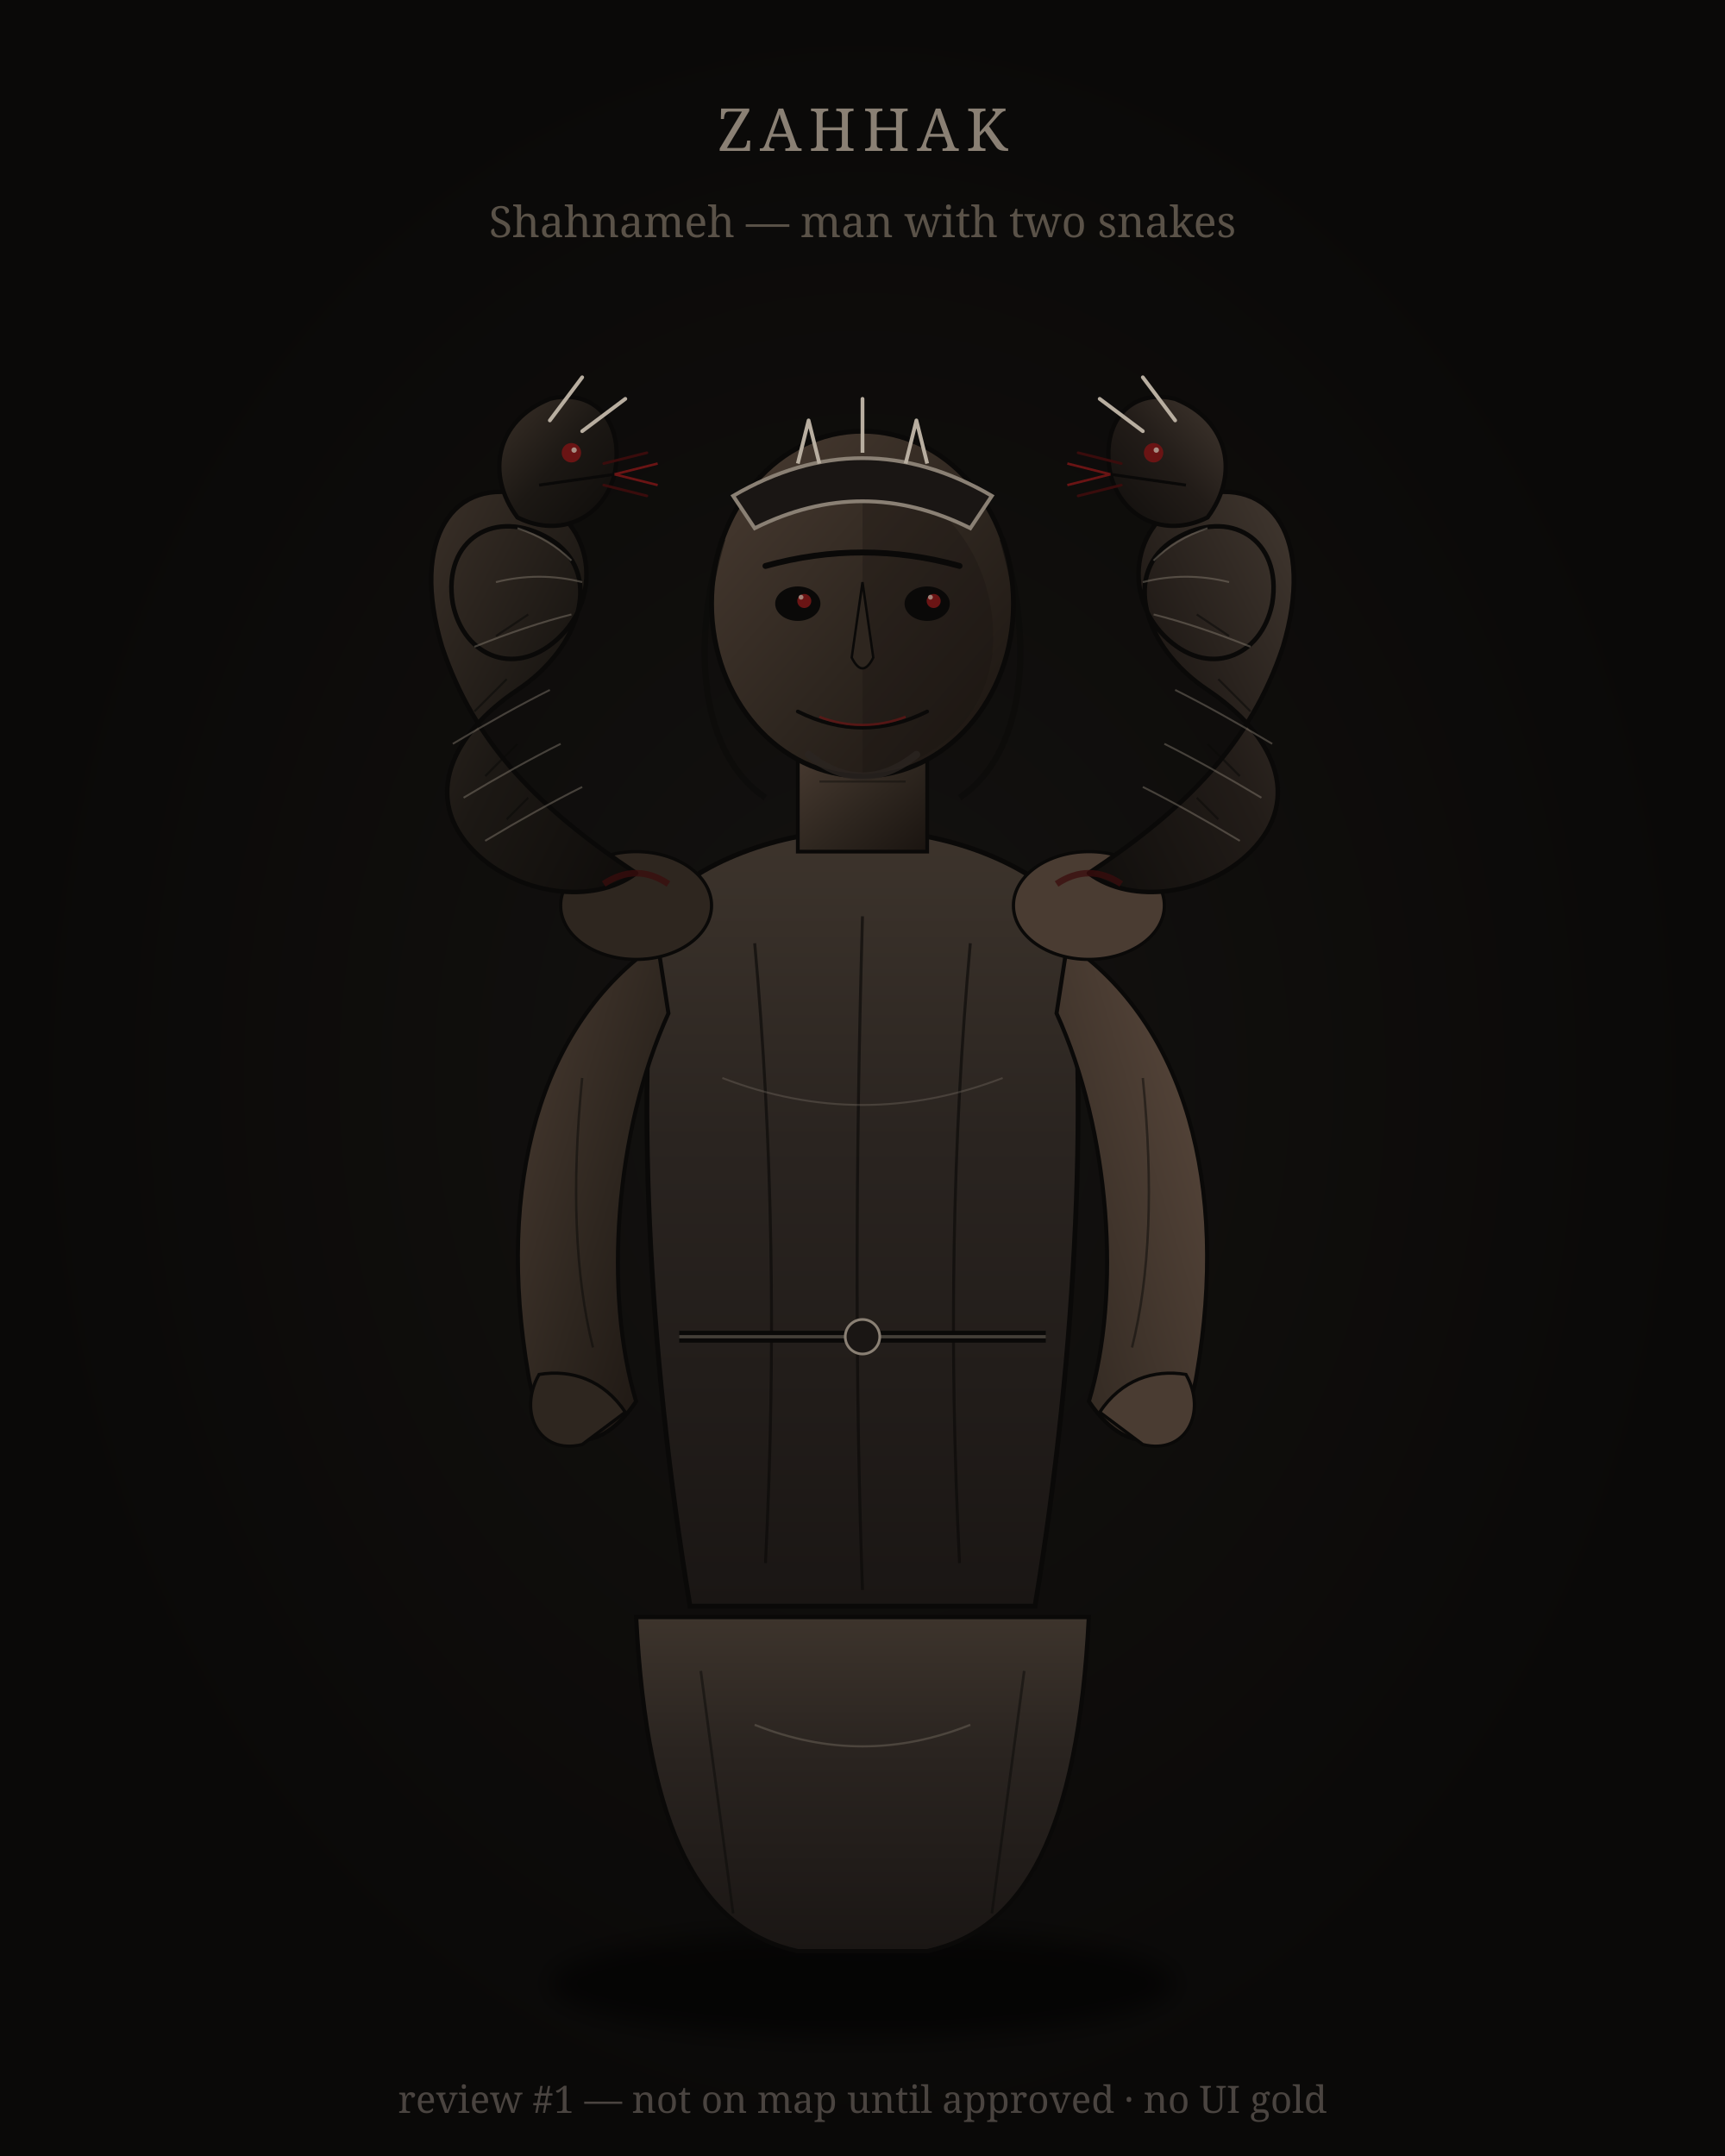
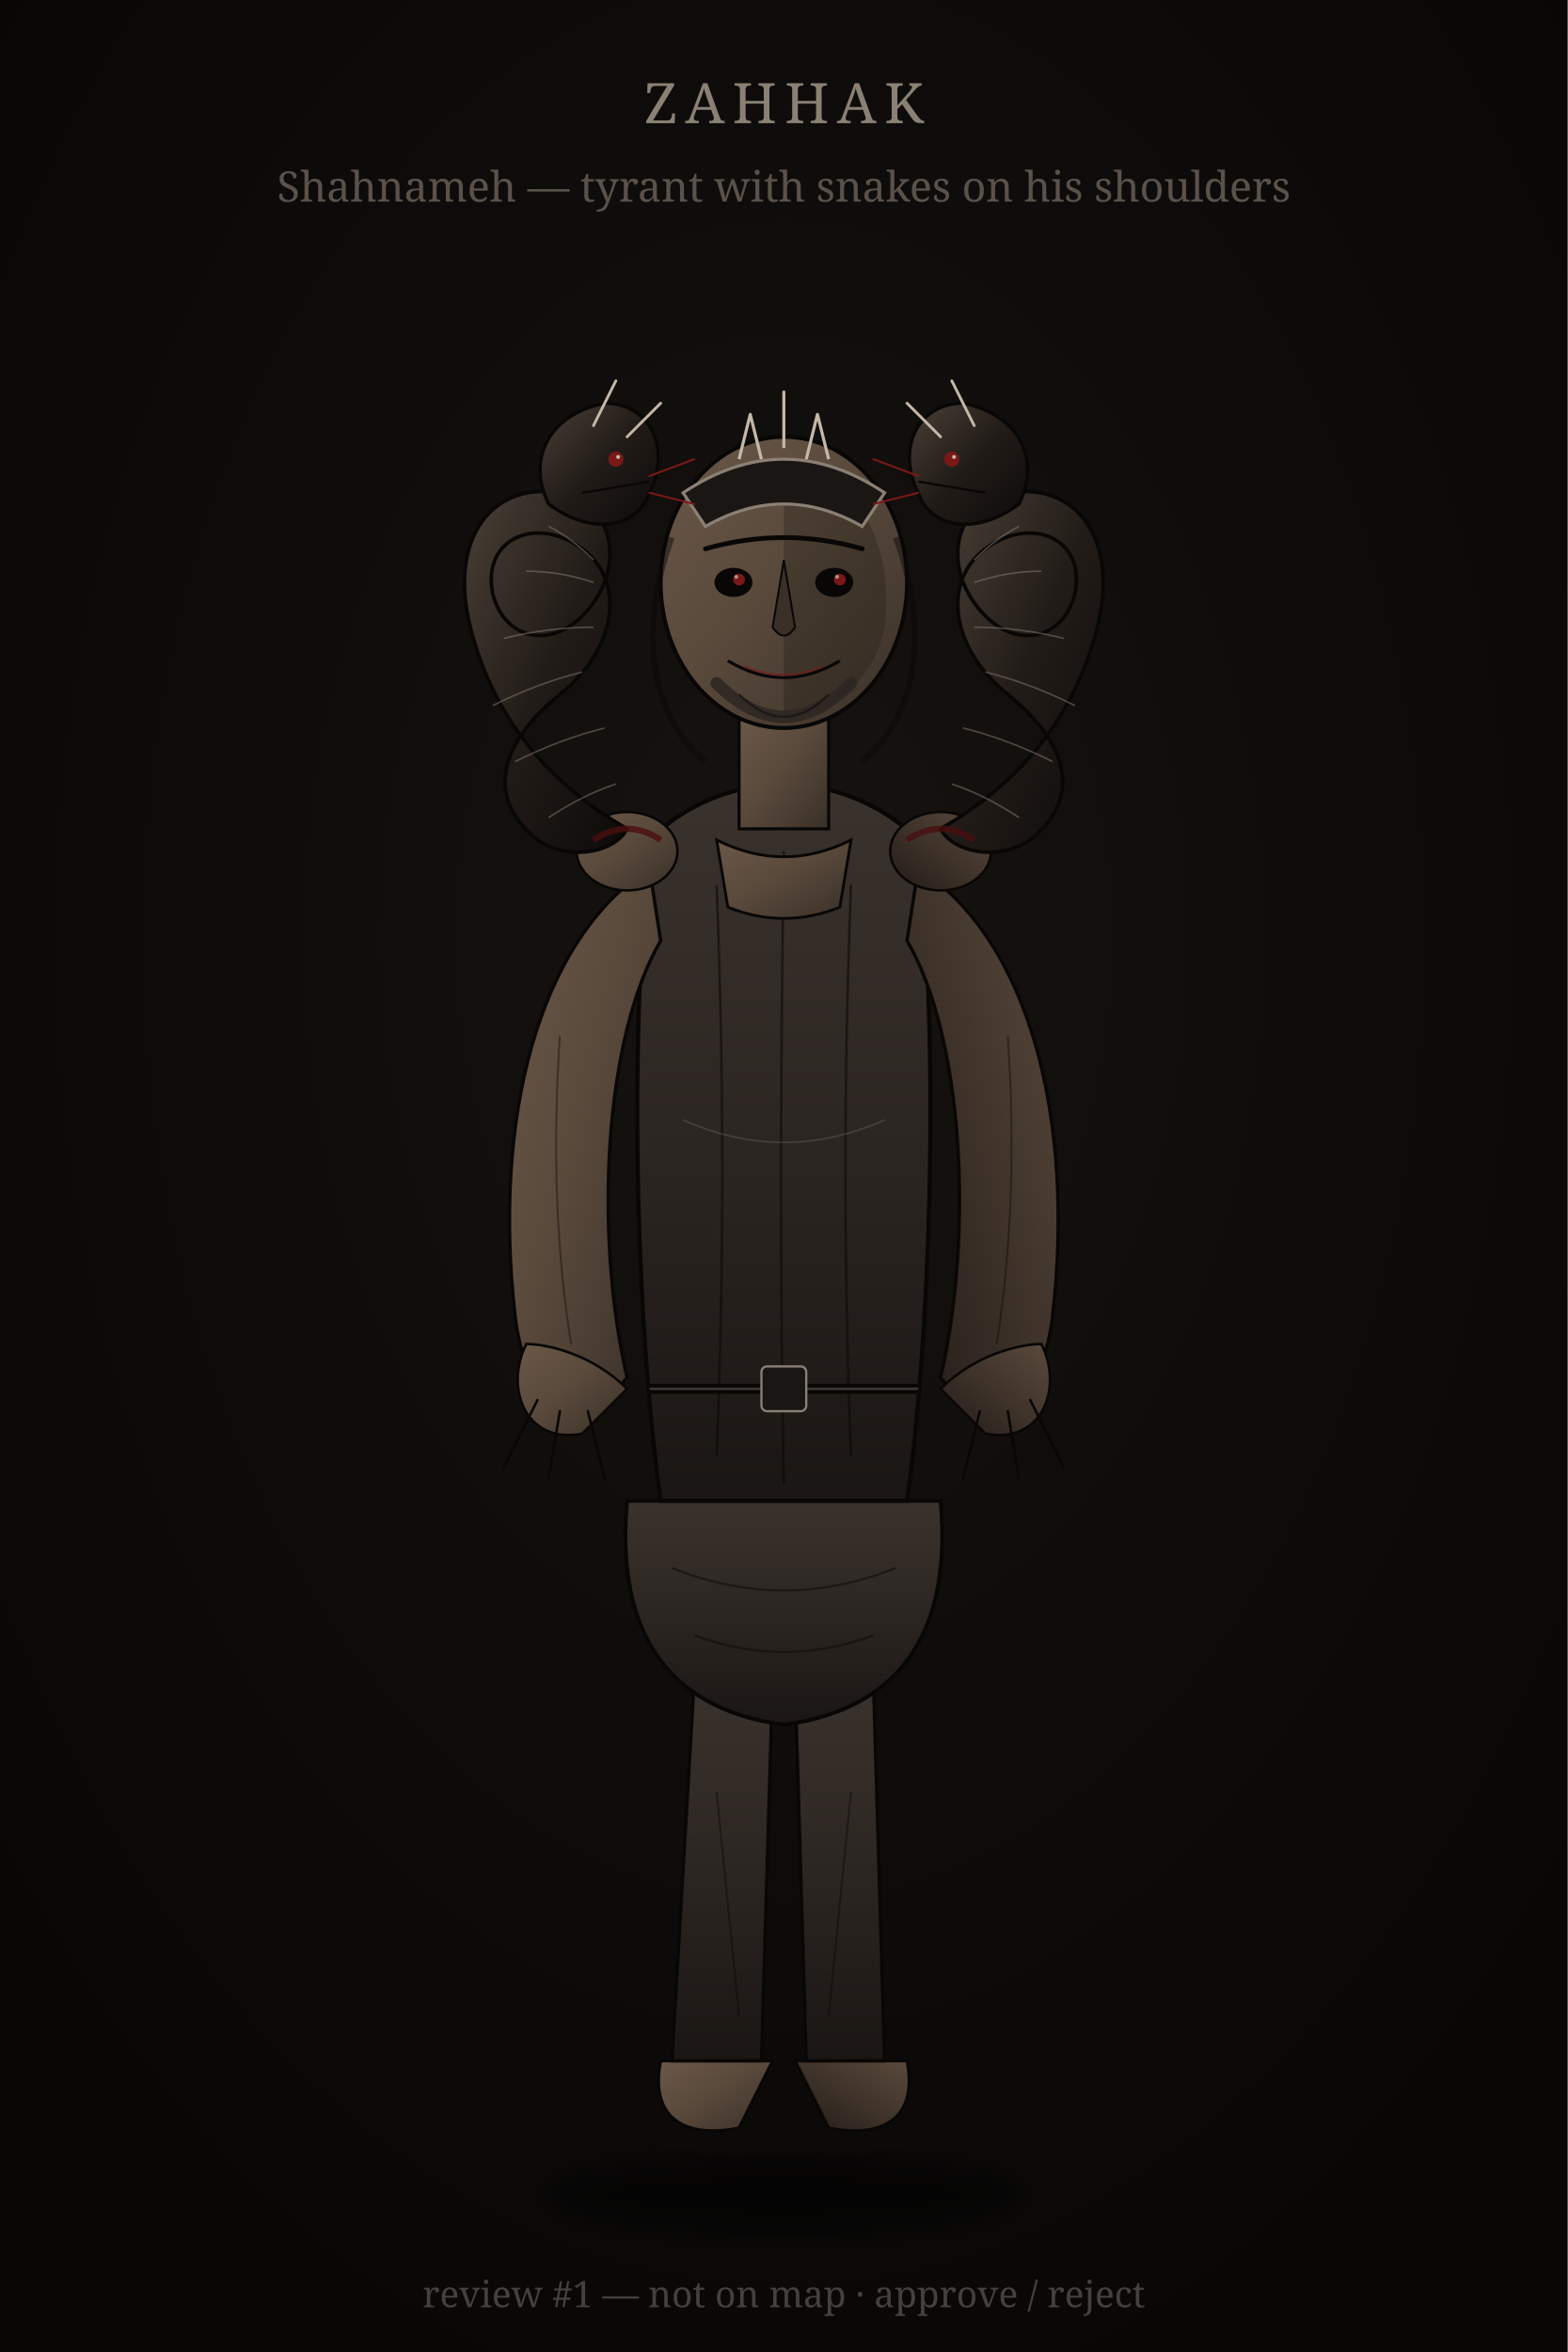
- <svg xmlns="http://www.w3.org/2000/svg" viewBox="0 0 320 400" width="320" height="400" role="img" aria-label="Zahhak — Shahnameh">
+ <svg xmlns="http://www.w3.org/2000/svg" viewBox="0 0 280 420" width="280" height="420" role="img" aria-label="Zahhak Shahnameh">
  <defs>
-     <radialGradient id="gnd" cx="50%" cy="50%" r="50%">
-       <stop offset="0" stop-color="#141210" />
-       <stop offset="100%" stop-color="#0a0908" />
+     <radialGradient id="bg" cx="50%" cy="40%" r="65%">
+       <stop offset="0" stop-color="#161310" />
+       <stop offset="100%" stop-color="#080706" />
    </radialGradient>
-     <linearGradient id="skinL" x1="0" y1="0" x2="1" y2="1">
-       <stop offset="0" stop-color="#4a3c32" />
-       <stop offset="55%" stop-color="#2e261f" />
-       <stop offset="100%" stop-color="#1a1410" />
+     <linearGradient id="sk" x1="0" y1="0" x2="1" y2="1">
+       <stop offset="0" stop-color="#6a5848" />
+       <stop offset=".45" stop-color="#5a4a3c" />
+       <stop offset="1" stop-color="#3a3028" />
    </linearGradient>
-     <linearGradient id="skinR" x1="1" y1="0" x2="0" y2="1">
-       <stop offset="0" stop-color="#5c4a3e" />
-       <stop offset="100%" stop-color="#2e261f" />
+     <linearGradient id="skD" x1="1" y1="0" x2="0" y2="1">
+       <stop offset="0" stop-color="#5a4a3c" />
+       <stop offset="1" stop-color="#241c18" />
    </linearGradient>
-     <linearGradient id="robe" x1="0" y1="0" x2="0" y2="1">
-       <stop offset="0" stop-color="#3d342c" />
-       <stop offset="40%" stop-color="#2a2420" />
-       <stop offset="100%" stop-color="#1a1614" />
+     <linearGradient id="rb" x1="0" y1="0" x2="0" y2="1">
+       <stop offset="0" stop-color="#3a322c" />
+       <stop offset=".5" stop-color="#2c2622" />
+       <stop offset="1" stop-color="#1a1613" />
    </linearGradient>
-     <linearGradient id="snL" x1="0" y1="0" x2="1" y2="1">
-       <stop offset="0" stop-color="#3a3028" />
-       <stop offset="50%" stop-color="#1c1814" />
-       <stop offset="100%" stop-color="#0e0c0a" />
+     <linearGradient id="sn" x1="0" y1="0" x2="1" y2="1">
+       <stop offset="0" stop-color="#4a4036" />
+       <stop offset=".5" stop-color="#221c18" />
+       <stop offset="1" stop-color="#0c0a08" />
    </linearGradient>
-     <linearGradient id="snR" x1="1" y1="0" x2="0" y2="1">
-       <stop offset="0" stop-color="#423830" />
-       <stop offset="50%" stop-color="#221c18" />
-       <stop offset="100%" stop-color="#100e0c" />
-     </linearGradient>
-     <filter id="soft" x="-20%" y="-20%" width="140%" height="140%">
-       <feGaussianBlur stdDeviation="2.2" />
+     <filter id="sh">
+       <feGaussianBlur stdDeviation="1.8" />
    </filter>
  </defs>
-   <rect width="320" height="400" fill="url(#gnd)" />
-   <text x="160" y="28" text-anchor="middle" fill="#8a8074" font-family="Georgia,serif" font-size="11" letter-spacing=".12em">ZAHHAK</text>
-   <text x="160" y="44" text-anchor="middle" fill="#5a5248" font-family="Georgia,serif" font-size="8">Shahnameh — man with two snakes</text>
-   <ellipse cx="160" cy="368" rx="58" ry="10" fill="#000" opacity=".55" filter="url(#soft)" />
-   <path d="M118 300 C120 340 130 358 148 362 L172 362 C190 358 200 340 202 300 Z" fill="url(#robe)" stroke="#0a0908" stroke-width=".8" />
-   <path d="M130 310 L136 355 M190 310 L184 355" fill="none" stroke="#0a0908" stroke-width=".5" opacity=".5" />
-   <path d="M140 320 Q160 328 180 320" fill="none" stroke="#8a8074" stroke-width=".4" opacity=".35" />
-   <path d="M122 168 C118 200 120 250 128 298 L192 298 C200 250 202 200 198 168            C188 158 172 154 160 154 C148 154 132 158 122 168 Z" fill="url(#robe)" stroke="#0a0908" stroke-width=".9" />
-   <path d="M140 175 Q145 230 142 290 M160 170 Q158 240 160 295 M180 175 Q175 230 178 290" fill="none" stroke="#0a0908" stroke-width=".55" opacity=".65" />
-   <path d="M134 200 Q160 210 186 200" fill="none" stroke="#8a8074" stroke-width=".35" opacity=".3" />
-   <path d="M126 248 H194" fill="none" stroke="#0a0908" stroke-width="2.2" />
-   <path d="M126 248 H194" fill="none" stroke="#8a8074" stroke-width=".6" opacity=".45" />
-   <circle cx="160" cy="248" r="3.2" fill="#1a1614" stroke="#8a8074" stroke-width=".5" />
-   <path d="M122 175 C100 190 92 220 98 255 C100 268 110 272 118 260 C112 240 114 210 124 188 Z" fill="url(#skinL)" stroke="#0a0908" stroke-width=".75" />
-   <path d="M198 175 C220 190 228 220 222 255 C220 268 210 272 202 260 C208 240 206 210 196 188 Z" fill="url(#skinR)" stroke="#0a0908" stroke-width=".75" />
-   <path d="M108 200 Q105 230 110 250 M212 200 Q215 230 210 250" fill="none" stroke="#0a0908" stroke-width=".45" opacity=".5" />
-   <path d="M100 255 C96 262 100 270 108 268 L116 262 C112 256 106 254 100 255 Z" fill="#2e261f" stroke="#0a0908" stroke-width=".6" />
-   <path d="M220 255 C224 262 220 270 212 268 L204 262 C208 256 214 254 220 255 Z" fill="#4a3c32" stroke="#0a0908" stroke-width=".6" />
-   <path d="M148 138 L148 158 L172 158 L172 138 Q160 142 148 138 Z" fill="url(#skinL)" stroke="#0a0908" stroke-width=".7" />
-   <path d="M152 145 H168" fill="none" stroke="#0a0908" stroke-width=".4" opacity=".4" />
-   <ellipse cx="160" cy="112" rx="28" ry="32" fill="url(#skinL)" stroke="#0a0908" stroke-width=".9" />
-   <path d="M160 88 C175 90 186 105 184 122 C182 135 172 142 160 144 Z" fill="#1a1410" opacity=".35" />
-   <path d="M142 105 Q160 100 178 105" fill="none" stroke="#0a0908" stroke-width="1.1" stroke-linecap="round" />
-   <path d="M160 108 L158 122 Q160 126 162 122 Z" fill="#2e261f" stroke="#0a0908" stroke-width=".45" />
-   <path d="M148 132 Q160 138 172 132" fill="none" stroke="#0a0908" stroke-width=".7" stroke-linecap="round" />
-   <path d="M152 133 Q160 136 168 133" fill="none" stroke="#6a1414" stroke-width=".45" opacity=".7" />
-   <ellipse cx="148" cy="112" rx="4.2" ry="3.2" fill="#0a0908" />
-   <ellipse cx="172" cy="112" rx="4.2" ry="3.2" fill="#0a0908" />
-   <circle cx="149.2" cy="111.5" r="1.3" fill="#6a1414" />
-   <circle cx="173.2" cy="111.5" r="1.3" fill="#6a1414" />
-   <circle cx="148.6" cy="110.8" r=".45" fill="#b8aea0" opacity=".7" />
-   <circle cx="172.6" cy="110.8" r=".45" fill="#b8aea0" opacity=".7" />
-   <path d="M136 92 Q160 78 184 92 L180 98 Q160 88 140 98 Z" fill="#1a1614" stroke="#8a8074" stroke-width=".7" />
-   <path d="M148 86 L150 78 L152 86 M160 84 L160 74 L160 84 M168 86 L170 78 L172 86" fill="none" stroke="#b8aea0" stroke-width=".7" stroke-linejoin="round" />
-   <path d="M134 100 C128 120 130 140 142 148 M186 100 C192 120 190 140 178 148" fill="none" stroke="#0a0908" stroke-width="1.2" opacity=".5" />
-   <path d="M150 140 Q160 148 170 140" fill="none" stroke="#2a2420" stroke-width="1.4" stroke-linecap="round" opacity=".8" />
-   <ellipse cx="118" cy="168" rx="14" ry="10" fill="#2e261f" stroke="#0a0908" stroke-width=".6" />
-   <path d="M118 162            C100 150 88 138 82 120            C76 100 84 88 98 92            C110 96 112 110 104 118            C96 126 86 122 84 112            C82 100 92 94 102 100            C112 106 108 120 96 128            C84 136 78 148 88 158            C96 166 110 168 118 162 Z" fill="url(#snL)" stroke="#0a0908" stroke-width=".85" stroke-linejoin="round" />
-   <g fill="none" stroke="#8a8074" stroke-width=".35" opacity=".45">
-     <path d="M90 156 Q100 150 108 146" />
-     <path d="M86 148 Q96 142 104 138" />
-     <path d="M84 138 Q94 132 102 128" />
-     <path d="M88 120 Q98 116 106 114" />
-     <path d="M92 108 Q100 106 108 108" />
-     <path d="M96 98 Q102 100 106 104" />
+   <rect width="280" height="420" fill="url(#bg)" />
+   <text x="140" y="22" text-anchor="middle" fill="#8a8074" font-family="Georgia,serif" font-size="10" letter-spacing=".14em">ZAHHAK</text>
+   <text x="140" y="36" text-anchor="middle" fill="#5a524a" font-family="Georgia,serif" font-size="7.5">Shahnameh — tyrant with snakes on his shoulders</text>
+   <ellipse cx="140" cy="392" rx="42" ry="7" fill="#000" opacity=".5" filter="url(#sh)" />
+   <path d="M118 368 C116 378 122 382 132 380 L138 368 Z" fill="url(#sk)" stroke="#080706" stroke-width=".55" />
+   <path d="M162 368 C164 378 158 382 148 380 L142 368 Z" fill="url(#skD)" stroke="#080706" stroke-width=".55" />
+   <path d="M124 300 L120 368 L136 368 L138 300 Z" fill="url(#rb)" stroke="#080706" stroke-width=".6" />
+   <path d="M156 300 L158 368 L144 368 L142 300 Z" fill="url(#rb)" stroke="#080706" stroke-width=".6" />
+   <path d="M128 320 L132 360 M152 320 L148 360" fill="none" stroke="#080706" stroke-width=".35" opacity=".45" />
+   <path d="M112 268 C110 290 118 305 140 308 C162 305 170 290 168 268 Z" fill="url(#rb)" stroke="#080706" stroke-width=".7" />
+   <path d="M120 280 Q140 288 160 280 M124 292 Q140 298 156 292" fill="none" stroke="#080706" stroke-width=".4" opacity=".5" />
+   <path d="M116 150 C112 190 114 240 118 268 L162 268 C166 240 168 190 164 150          C156 142 146 140 140 140 C134 140 124 142 116 150 Z" fill="url(#rb)" stroke="#080706" stroke-width=".75" />
+   <path d="M128 158 Q130 210 128 260 M140 152 Q139 215 140 265 M152 158 Q150 210 152 260" fill="none" stroke="#080706" stroke-width=".45" opacity=".55" />
+   <path d="M122 200 Q140 208 158 200" fill="none" stroke="#8a8074" stroke-width=".3" opacity=".28" />
+   <path d="M116 248 H164" stroke="#080706" stroke-width="1.8" />
+   <path d="M116 248 H164" stroke="#8a8074" stroke-width=".45" opacity=".4" />
+   <rect x="136" y="244" width="8" height="8" rx="1" fill="#1a1613" stroke="#8a8074" stroke-width=".4" />
+   <path d="M128 150 Q140 156 152 150 L150 162 Q140 166 130 162 Z" fill="url(#sk)" stroke="#080706" stroke-width=".5" />
+   <path d="M116 155 C96 168 88 200 92 235 C94 252 104 256 112 246 C106 220 108 185 118 168 Z" fill="url(#sk)" stroke="#080706" stroke-width=".6" />
+   <path d="M164 155 C184 168 192 200 188 235 C186 252 176 256 168 246 C174 220 172 185 162 168 Z" fill="url(#skD)" stroke="#080706" stroke-width=".6" />
+   <path d="M100 185 Q98 215 102 240 M180 185 Q182 215 178 240" fill="none" stroke="#080706" stroke-width=".35" opacity=".4" />
+   <g stroke="#080706" stroke-width=".45" fill="url(#sk)">
+     <path d="M94 240 C90 248 94 258 104 256 L112 248 C106 242 98 240 94 240 Z" />
+     <path d="M96 250 L90 262 M100 252 L98 264 M105 252 L108 264" fill="none" stroke-linecap="round" />
  </g>
-   <g fill="none" stroke="#0a0908" stroke-width=".4" opacity=".55">
-     <path d="M94 152 L98 148 M90 144 L96 138 M88 132 L94 126 M92 118 L98 114" />
+   <g stroke="#080706" stroke-width=".45" fill="url(#skD)">
+     <path d="M186 240 C190 248 186 258 176 256 L168 248 C174 242 182 240 186 240 Z" />
+     <path d="M184 250 L190 262 M180 252 L182 264 M175 252 L172 264" fill="none" stroke-linecap="round" />
  </g>
-   <path d="M96 96 C90 88 92 78 102 74 C110 72 116 78 114 88 C112 96 104 100 96 96 Z" fill="url(#snL)" stroke="#0a0908" stroke-width=".8" />
-   <path d="M102 78 L108 70 M108 80 L116 74" fill="none" stroke="#b8aea0" stroke-width=".7" stroke-linecap="round" />
-   <circle cx="106" cy="84" r="1.8" fill="#6a1414" />
-   <circle cx="106.5" cy="83.5" r=".5" fill="#b8aea0" opacity=".8" />
-   <path d="M100 90 L114 88" fill="none" stroke="#0a0908" stroke-width=".55" />
-   <path d="M112 86 L120 84 M112 90 L120 92" fill="none" stroke="#3a0c0c" stroke-width=".5" stroke-linecap="round" />
-   <path d="M114 88 L122 86 M114 88 L122 90" fill="none" stroke="#6a1414" stroke-width=".45" />
-   <ellipse cx="202" cy="168" rx="14" ry="10" fill="#4a3c32" stroke="#0a0908" stroke-width=".6" />
-   <path d="M202 162            C220 150 232 138 238 120            C244 100 236 88 222 92            C210 96 208 110 216 118            C224 126 234 122 236 112            C238 100 228 94 218 100            C208 106 212 120 224 128            C236 136 242 148 232 158            C224 166 210 168 202 162 Z" fill="url(#snR)" stroke="#0a0908" stroke-width=".85" stroke-linejoin="round" />
-   <g fill="none" stroke="#8a8074" stroke-width=".35" opacity=".45">
-     <path d="M230 156 Q220 150 212 146" />
-     <path d="M234 148 Q224 142 216 138" />
-     <path d="M236 138 Q226 132 218 128" />
-     <path d="M232 120 Q222 116 214 114" />
-     <path d="M228 108 Q220 106 212 108" />
-     <path d="M224 98 Q218 100 214 104" />
+   <path d="M132 128 L132 148 L148 148 L148 128 Q140 132 132 128 Z" fill="url(#sk)" stroke="#080706" stroke-width=".55" />
+   <ellipse cx="140" cy="104" rx="22" ry="26" fill="url(#sk)" stroke="#080706" stroke-width=".7" />
+   <path d="M140 82 C152 84 160 96 158 112 C156 122 148 128 140 128 Z" fill="#1a1410" opacity=".28" />
+   <path d="M126 98 Q140 94 154 98" fill="none" stroke="#080706" stroke-width=".85" stroke-linecap="round" />
+   <path d="M140 100 L138 112 Q140 115 142 112 Z" fill="#3a3028" stroke="#080706" stroke-width=".35" />
+   <path d="M130 118 Q140 124 150 118" fill="none" stroke="#080706" stroke-width=".55" />
+   <path d="M133 119 Q140 122 147 119" fill="none" stroke="#7a1818" stroke-width=".35" opacity=".65" />
+   <ellipse cx="131" cy="104" rx="3.4" ry="2.6" fill="#080706" />
+   <ellipse cx="149" cy="104" rx="3.4" ry="2.6" fill="#080706" />
+   <circle cx="132" cy="103.5" r="1.05" fill="#7a1818" />
+   <circle cx="150" cy="103.5" r="1.05" fill="#7a1818" />
+   <circle cx="131.5" cy="103" r=".35" fill="#c4b8a8" opacity=".75" />
+   <circle cx="149.5" cy="103" r=".35" fill="#c4b8a8" opacity=".75" />
+   <path d="M128 122 Q140 134 152 122" fill="none" stroke="#2c2622" stroke-width="2.2" stroke-linecap="round" opacity=".85" />
+   <path d="M132 124 Q140 132 148 124" fill="none" stroke="#080706" stroke-width=".4" opacity=".5" />
+   <path d="M122 88 Q140 76 158 88 L154 94 Q140 86 126 94 Z" fill="#1a1613" stroke="#8a8074" stroke-width=".55" />
+   <path d="M132 82 L134 74 L136 82 M140 80 L140 70 L140 80 M144 82 L146 74 L148 82" fill="none" stroke="#c4b8a8" stroke-width=".55" stroke-linejoin="round" />
+   <path d="M120 96 C114 112 116 128 126 136 M160 96 C166 112 164 128 154 136" fill="none" stroke="#080706" stroke-width="1.05" opacity=".45" />
+   <ellipse cx="112" cy="152" rx="9" ry="7" fill="url(#sk)" stroke="#080706" stroke-width=".45" />
+   <path d="M112 148 C98 140 88 128 84 112 C80 96 88 86 100 88 C110 90 112 102 104 110          C98 116 90 114 88 106 C86 96 96 92 104 98 C112 104 110 116 100 124          C90 132 86 142 96 150 C102 154 110 152 112 148 Z" fill="url(#sn)" stroke="#080706" stroke-width=".65" stroke-linejoin="round" />
+   <g fill="none" stroke="#8a8074" stroke-width=".28" opacity=".5">
+     <path d="M98 146 Q104 142 110 140" />
+     <path d="M92 136 Q100 132 108 130" />
+     <path d="M88 126 Q96 122 104 120" />
+     <path d="M90 114 Q98 112 106 112" />
+     <path d="M94 102 Q100 102 106 104" />
+     <path d="M98 94 Q102 96 106 100" />
  </g>
-   <g fill="none" stroke="#0a0908" stroke-width=".4" opacity=".55">
-     <path d="M226 152 L222 148 M230 144 L224 138 M232 132 L226 126 M228 118 L222 114" />
+   <path d="M98 90 C94 82 98 74 108 72 C116 72 120 80 116 88 C114 94 106 96 98 90 Z" fill="url(#sn)" stroke="#080706" stroke-width=".6" />
+   <path d="M106 76 L110 68 M112 78 L118 72" fill="none" stroke="#c4b8a8" stroke-width=".5" stroke-linecap="round" />
+   <circle cx="110" cy="82" r="1.35" fill="#7a1818" />
+   <circle cx="110.4" cy="81.6" r=".35" fill="#c4b8a8" />
+   <path d="M104 88 L116 86" stroke="#080706" stroke-width=".4" />
+   <path d="M116 85 L124 82 M116 88 L124 90" stroke="#7a1818" stroke-width=".35" stroke-linecap="round" />
+   <ellipse cx="168" cy="152" rx="9" ry="7" fill="url(#skD)" stroke="#080706" stroke-width=".45" />
+   <path d="M168 148 C182 140 192 128 196 112 C200 96 192 86 180 88 C170 90 168 102 176 110          C182 116 190 114 192 106 C194 96 184 92 176 98 C168 104 170 116 180 124          C190 132 194 142 184 150 C178 154 170 152 168 148 Z" fill="url(#sn)" stroke="#080706" stroke-width=".65" stroke-linejoin="round" />
+   <g fill="none" stroke="#8a8074" stroke-width=".28" opacity=".5">
+     <path d="M182 146 Q176 142 170 140" />
+     <path d="M188 136 Q180 132 172 130" />
+     <path d="M192 126 Q184 122 176 120" />
+     <path d="M190 114 Q182 112 174 112" />
+     <path d="M186 102 Q180 102 174 104" />
+     <path d="M182 94 Q178 96 174 100" />
  </g>
-   <path d="M224 96 C230 88 228 78 218 74 C210 72 204 78 206 88 C208 96 216 100 224 96 Z" fill="url(#snR)" stroke="#0a0908" stroke-width=".8" />
-   <path d="M218 78 L212 70 M212 80 L204 74" fill="none" stroke="#b8aea0" stroke-width=".7" stroke-linecap="round" />
-   <circle cx="214" cy="84" r="1.8" fill="#6a1414" />
-   <circle cx="214.5" cy="83.5" r=".5" fill="#b8aea0" opacity=".8" />
-   <path d="M220 90 L206 88" fill="none" stroke="#0a0908" stroke-width=".55" />
-   <path d="M208 86 L200 84 M208 90 L200 92" fill="none" stroke="#3a0c0c" stroke-width=".5" stroke-linecap="round" />
-   <path d="M206 88 L198 86 M206 88 L198 90" fill="none" stroke="#6a1414" stroke-width=".45" />
-   <path d="M112 164 Q118 160 124 164" fill="none" stroke="#3a0c0c" stroke-width="1.2" opacity=".75" />
-   <path d="M196 164 Q202 160 208 164" fill="none" stroke="#3a0c0c" stroke-width="1.2" opacity=".75" />
-   <text x="160" y="392" text-anchor="middle" fill="#4a4440" font-family="Georgia,serif" font-size="7">review #1 — not on map until approved · no UI gold</text>
+   <path d="M182 90 C186 82 182 74 172 72 C164 72 160 80 164 88 C166 94 174 96 182 90 Z" fill="url(#sn)" stroke="#080706" stroke-width=".6" />
+   <path d="M174 76 L170 68 M168 78 L162 72" fill="none" stroke="#c4b8a8" stroke-width=".5" stroke-linecap="round" />
+   <circle cx="170" cy="82" r="1.35" fill="#7a1818" />
+   <circle cx="170.4" cy="81.6" r=".35" fill="#c4b8a8" />
+   <path d="M176 88 L164 86" stroke="#080706" stroke-width=".4" />
+   <path d="M164 85 L156 82 M164 88 L156 90" stroke="#7a1818" stroke-width=".35" stroke-linecap="round" />
+   <path d="M106 150 Q112 146 118 150" fill="none" stroke="#4a0e0e" stroke-width="1.1" opacity=".8" />
+   <path d="M162 150 Q168 146 174 150" fill="none" stroke="#4a0e0e" stroke-width="1.1" opacity=".8" />
+   <text x="140" y="412" text-anchor="middle" fill="#45403c" font-family="Georgia,serif" font-size="6.5">review #1 — not on map · approve / reject</text>
</svg>
